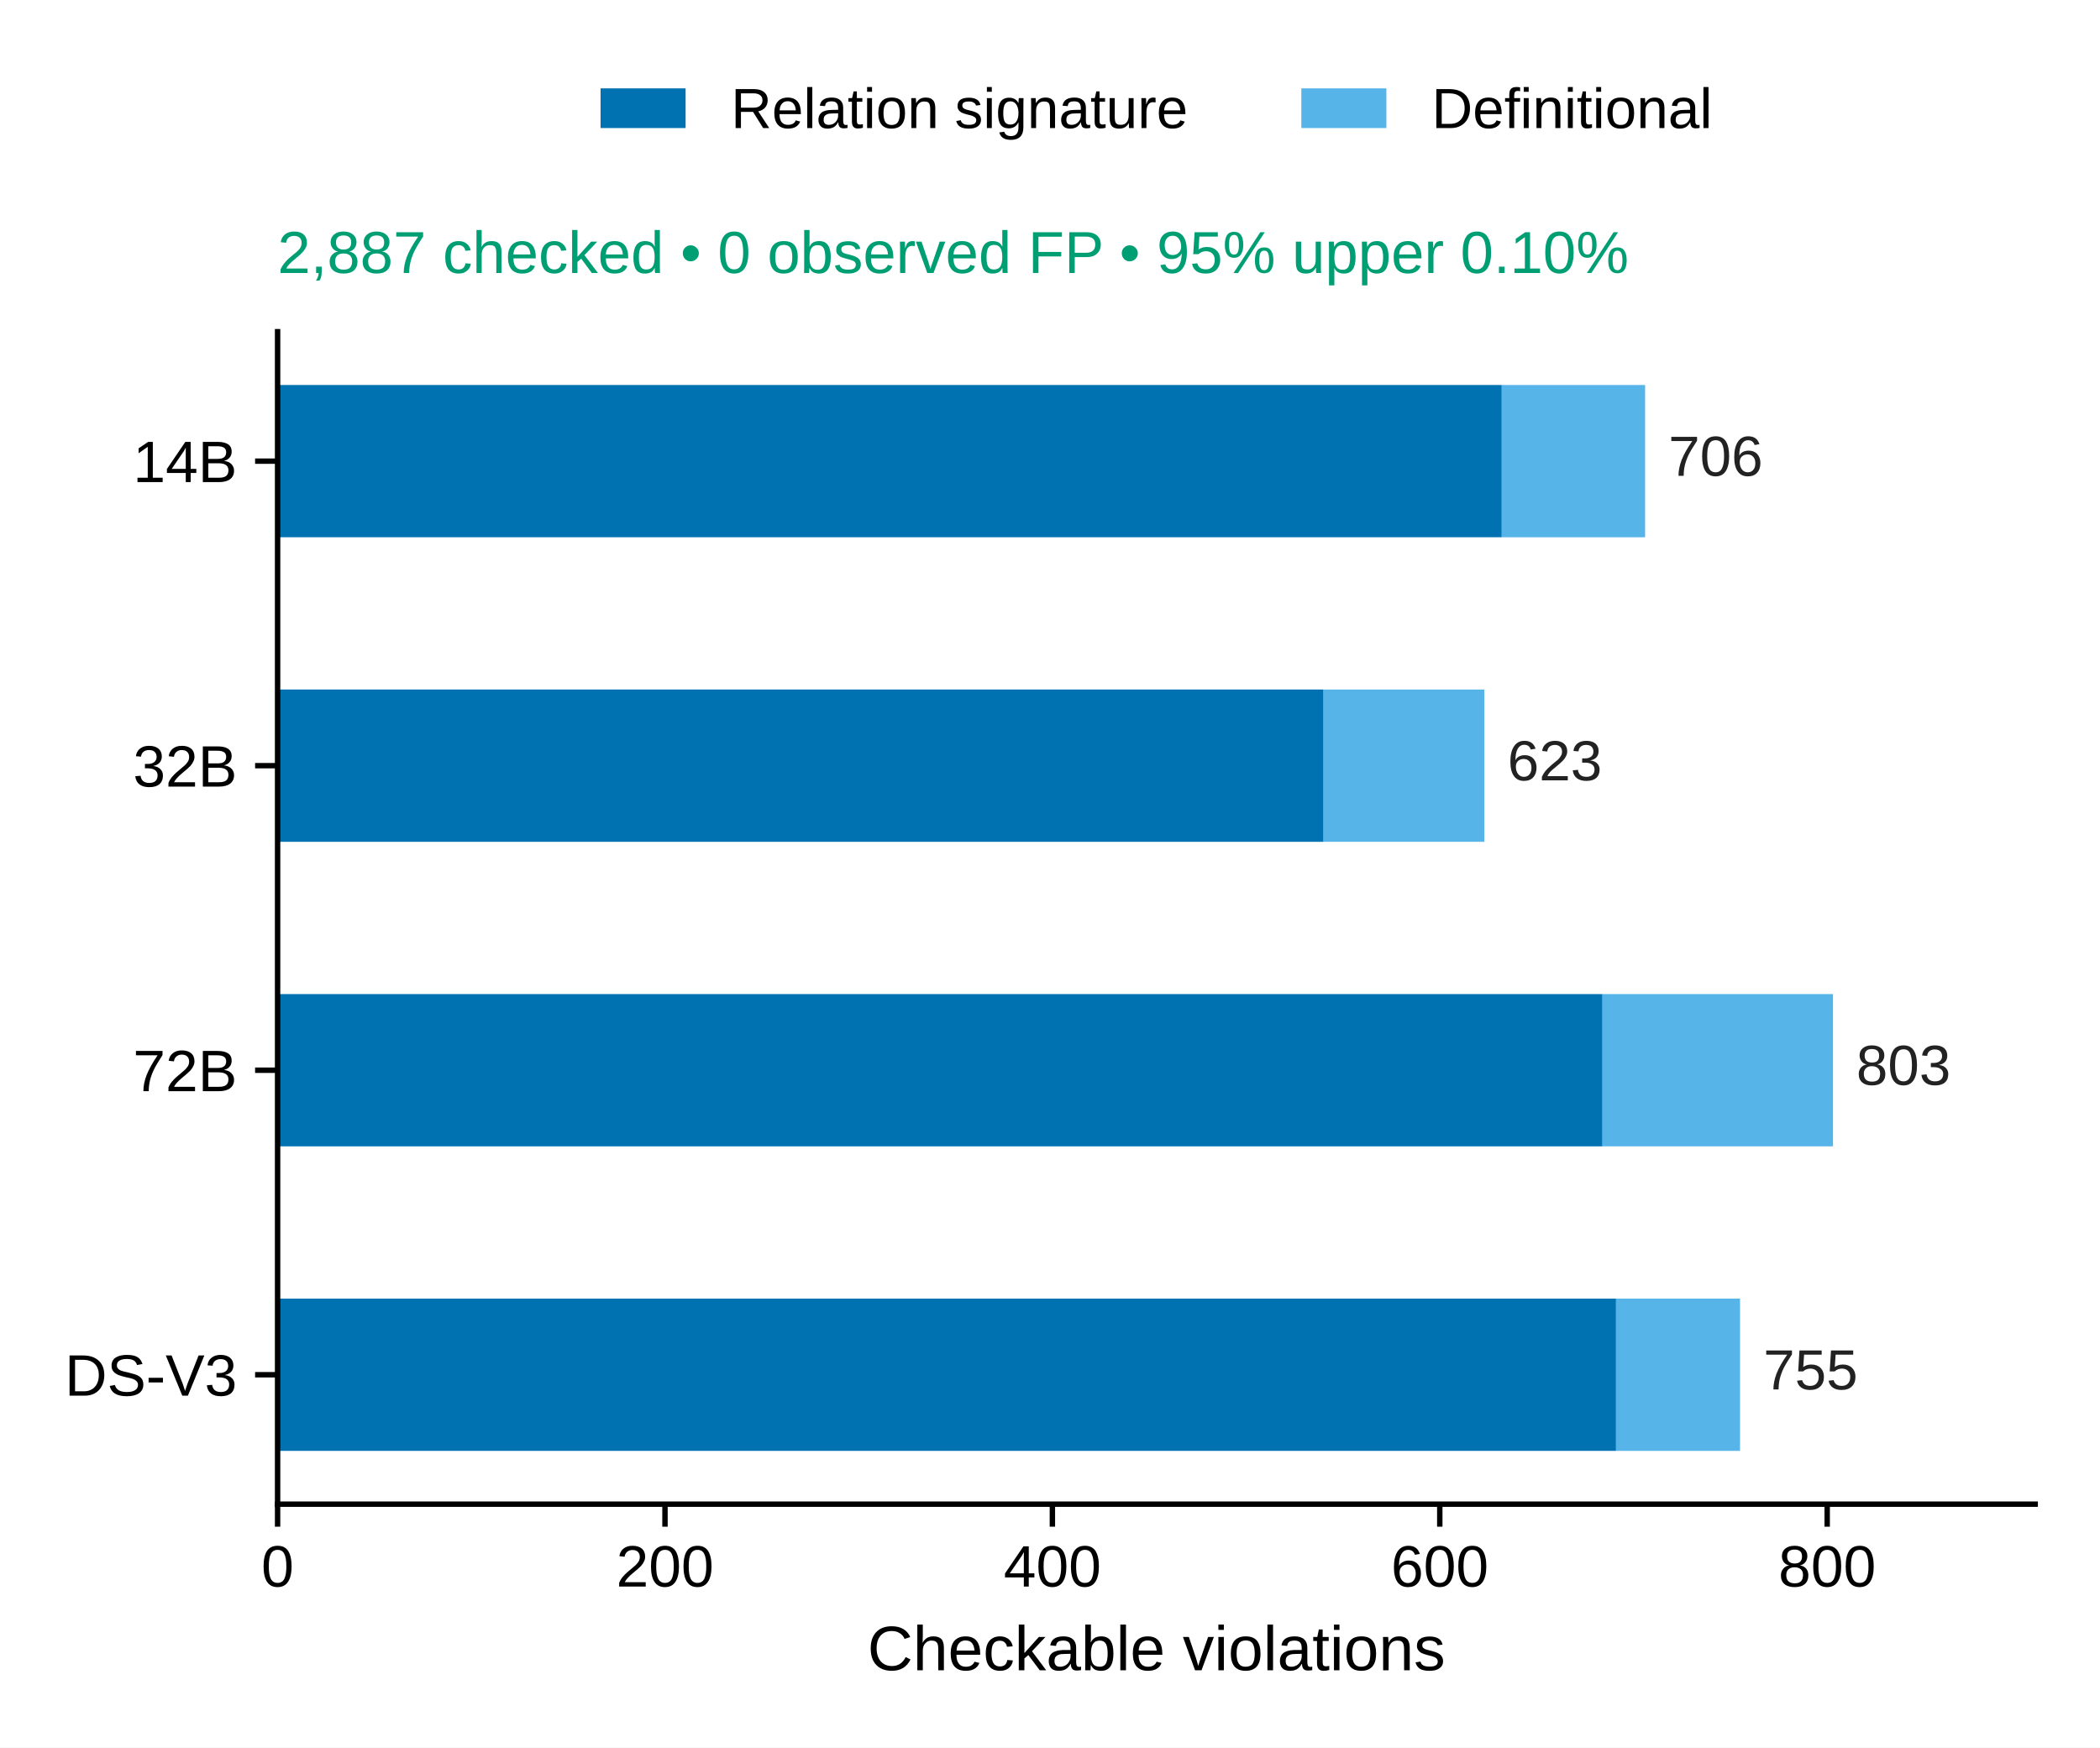
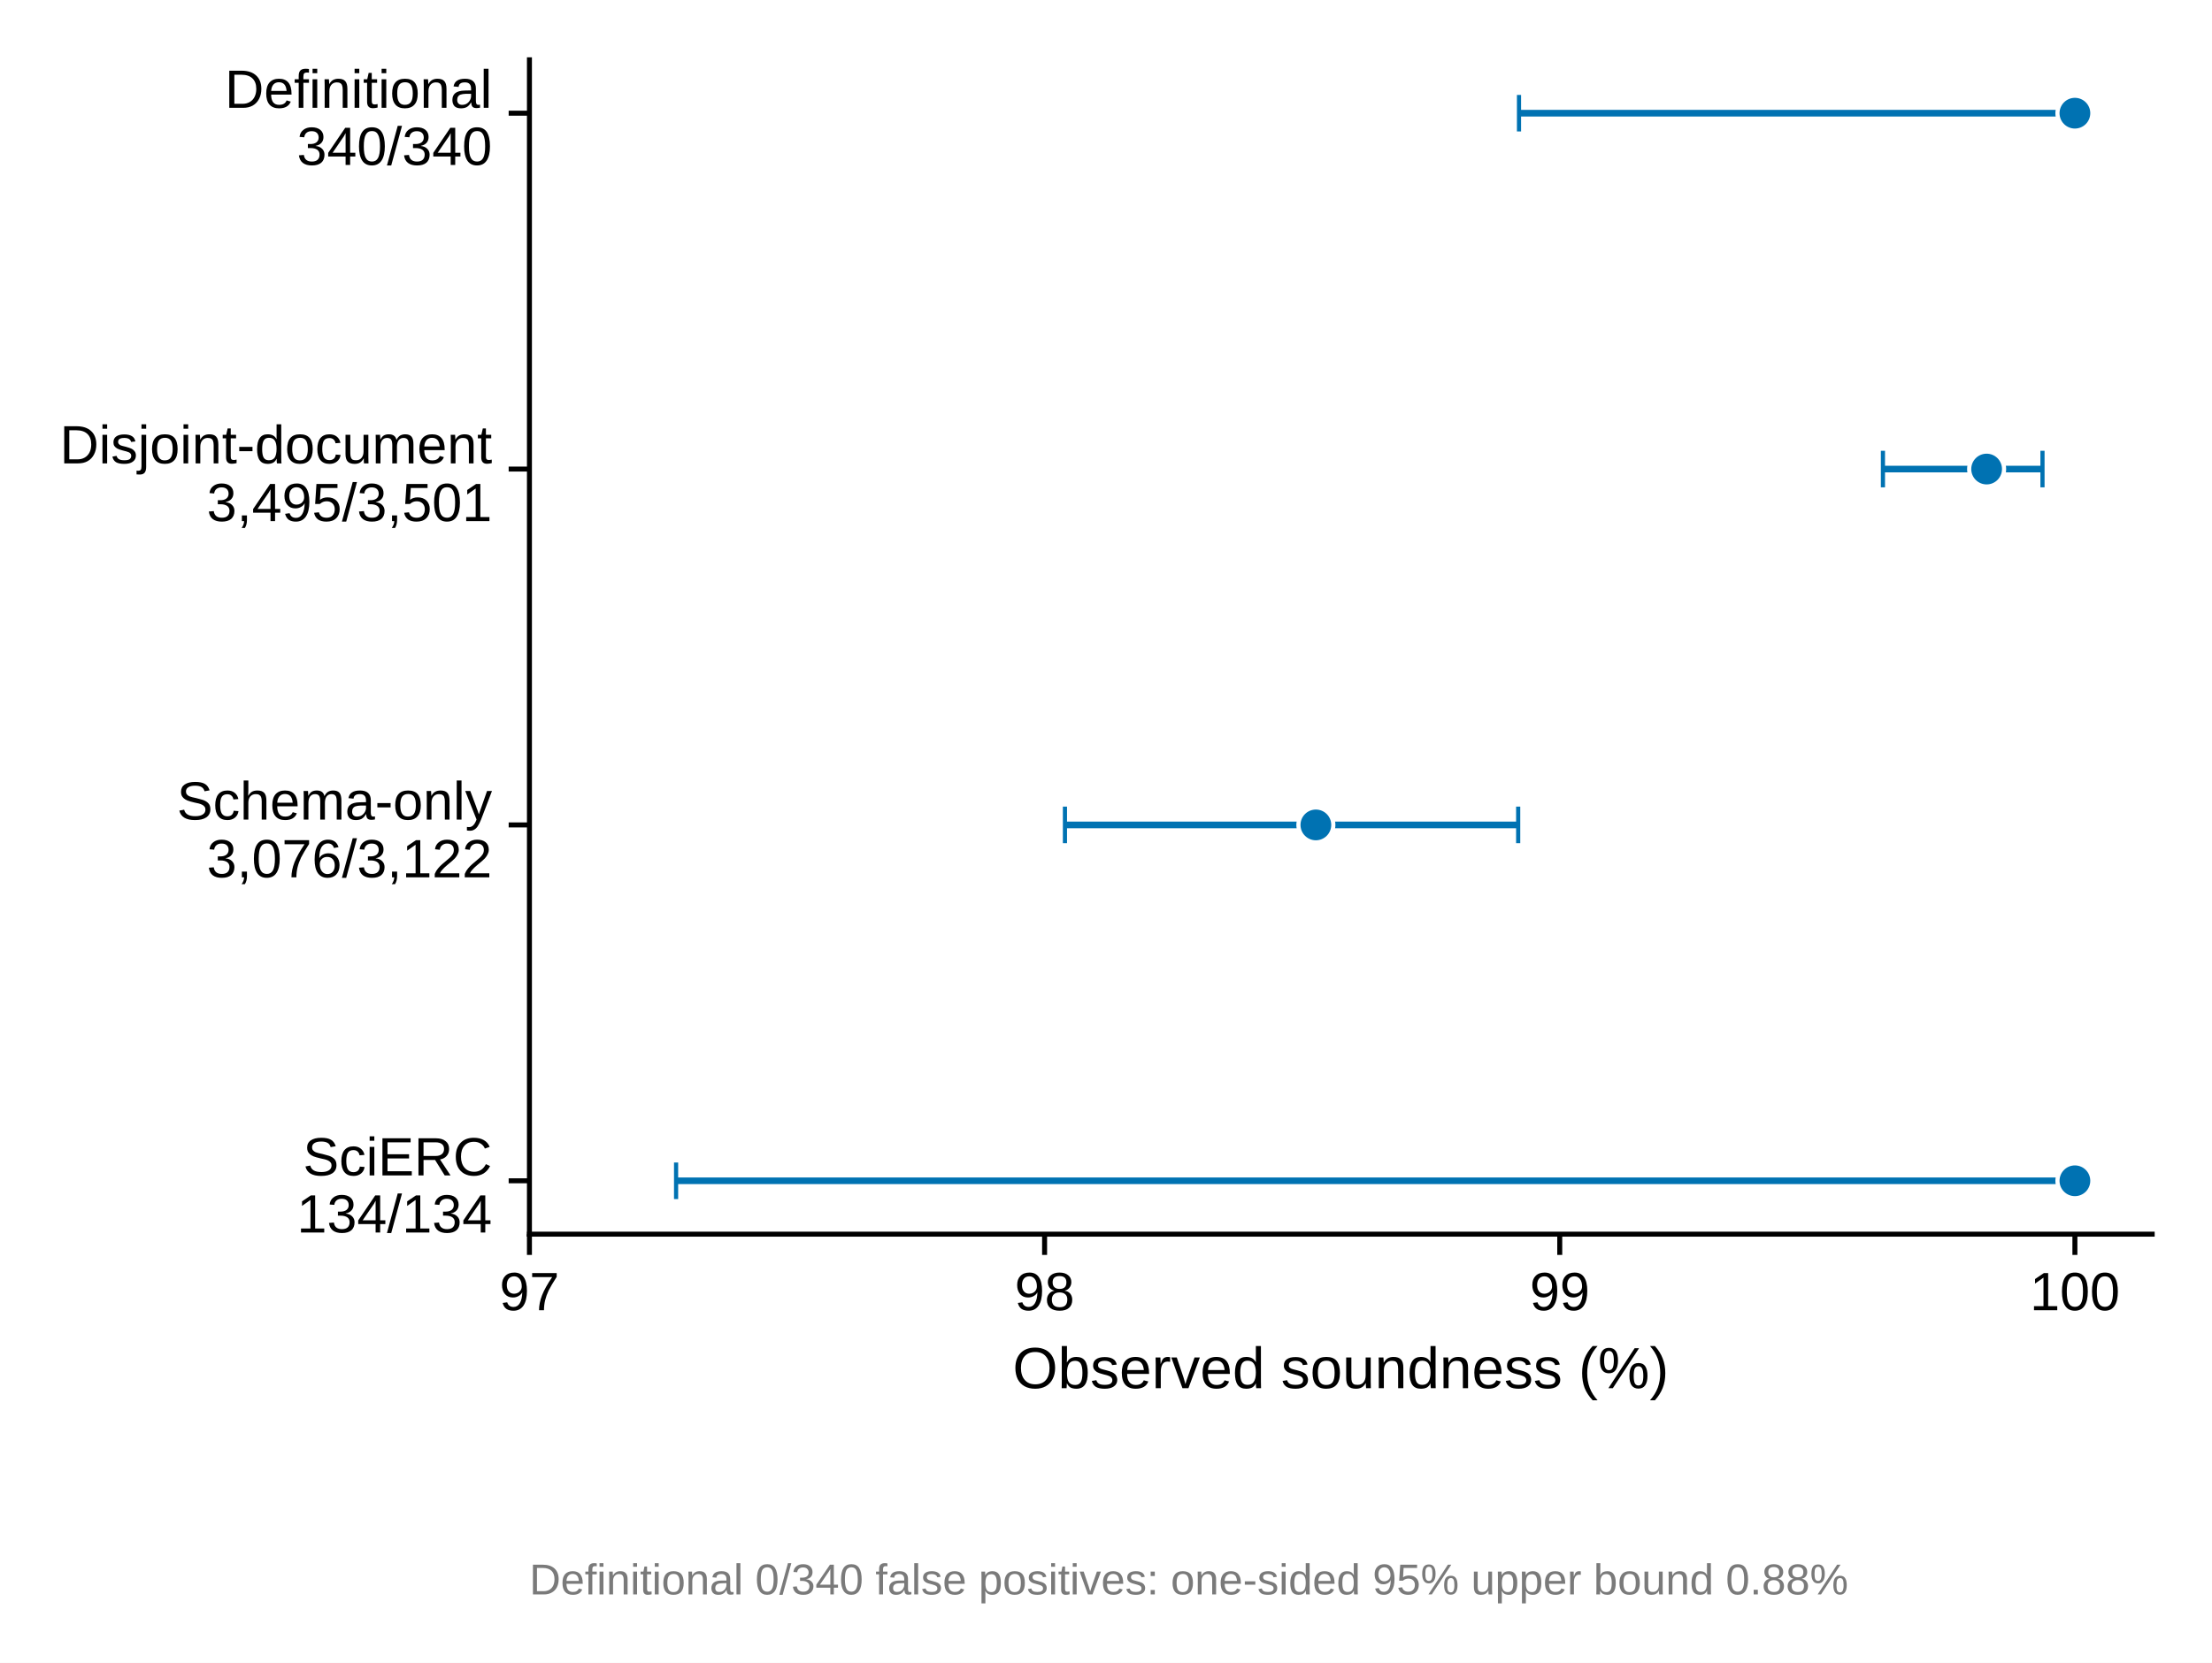
- <svg xmlns="http://www.w3.org/2000/svg" xmlns:xlink="http://www.w3.org/1999/xlink" width="233.345pt" height="194.19pt" viewBox="0 0 233.345 194.19" version="1.1">
+ <svg xmlns="http://www.w3.org/2000/svg" xmlns:xlink="http://www.w3.org/1999/xlink" width="266.219pt" height="200.175pt" viewBox="0 0 266.219 200.175" version="1.1">
  <defs>
    <style type="text/css">*{stroke-linejoin: round; stroke-linecap: butt}</style>
  </defs>
  <g id="figure_1">
    <g id="patch_1">
-       <path d="M 0 194.19  L 233.345 194.19  L 233.345 0  L 0 0  z " style="fill: #ffffff" />
+       <path d="M 0 200.175  L 266.219 200.175  L 266.219 -0  L 0 -0  z " style="fill: #ffffff" />
    </g>
    <g id="axes_1">
      <g id="patch_2">
-         <path d="M 30.845 167.143  L 226.145 167.143  L 226.145 36.859  L 30.845 36.859  z " style="fill: #ffffff" />
-       </g>
-       <g id="patch_3">
-         <path d="M 30.845 42.781  L 166.872 42.781  L 166.872 59.701  L 30.845 59.701  z " clip-path="url(#pa115a6ddf0)" style="fill: #0072b2" />
-       </g>
-       <g id="patch_4">
-         <path d="M 30.845 76.621  L 147.07 76.621  L 147.07 93.541  L 30.845 93.541  z " clip-path="url(#pa115a6ddf0)" style="fill: #0072b2" />
-       </g>
-       <g id="patch_5">
-         <path d="M 30.845 110.461  L 178.064 110.461  L 178.064 127.381  L 30.845 127.381  z " clip-path="url(#pa115a6ddf0)" style="fill: #0072b2" />
-       </g>
-       <g id="patch_6">
-         <path d="M 30.845 144.301  L 179.57 144.301  L 179.57 161.221  L 30.845 161.221  z " clip-path="url(#pa115a6ddf0)" style="fill: #0072b2" />
-       </g>
-       <g id="patch_7">
-         <path d="M 166.872 42.781  L 182.799 42.781  L 182.799 59.701  L 166.872 59.701  z " clip-path="url(#pa115a6ddf0)" style="fill: #56b4e9" />
-       </g>
-       <g id="patch_8">
-         <path d="M 147.07 76.621  L 164.935 76.621  L 164.935 93.541  L 147.07 93.541  z " clip-path="url(#pa115a6ddf0)" style="fill: #56b4e9" />
-       </g>
-       <g id="patch_9">
-         <path d="M 178.064 110.461  L 203.676 110.461  L 203.676 127.381  L 178.064 127.381  z " clip-path="url(#pa115a6ddf0)" style="fill: #56b4e9" />
-       </g>
-       <g id="patch_10">
-         <path d="M 179.57 144.301  L 193.345 144.301  L 193.345 161.221  L 179.57 161.221  z " clip-path="url(#pa115a6ddf0)" style="fill: #56b4e9" />
+         <path d="M 63.719 148.572  L 259.019 148.572  L 259.019 7.2  L 63.719 7.2  z " style="fill: #ffffff" />
      </g>
      <g id="matplotlib.axis_1">
        <g id="xtick_1">
          <g id="line2d_1">
            <defs>
-               <path id="mca5a9879fd" d="M 0 0  L 0 2.5  " style="stroke: #000000; stroke-width: 0.6" />
+               <path id="mccbbc82b28" d="M 0 0  L 0 2.5  " style="stroke: #000000; stroke-width: 0.6" />
            </defs>
            <g>
-               <use xlink:href="#mca5a9879fd" x="30.845" y="167.143" style="stroke: #000000; stroke-width: 0.6" />
+               <use xlink:href="#mccbbc82b28" x="63.719" y="148.572" style="stroke: #000000; stroke-width: 0.6" />
            </g>
          </g>
          <g id="text_1">
-             <text style="font-size: 6.5px; font-family: 'Arial', 'DejaVu Sans', 'Liberation Sans', sans-serif; text-anchor: middle" x="30.845" y="176.296" transform="rotate(-0 30.84453 176.296)">0</text>
+             <text style="font-size: 6.5px; font-family: 'Arial', 'DejaVu Sans', 'Liberation Sans', sans-serif; text-anchor: middle" x="63.719" y="157.725" transform="rotate(-0 63.7193 157.7246)">97</text>
          </g>
        </g>
        <g id="xtick_2">
          <g id="line2d_2">
            <g>
-               <use xlink:href="#mca5a9879fd" x="73.891" y="167.143" style="stroke: #000000; stroke-width: 0.6" />
+               <use xlink:href="#mccbbc82b28" x="125.719" y="148.572" style="stroke: #000000; stroke-width: 0.6" />
            </g>
          </g>
          <g id="text_2">
-             <text style="font-size: 6.5px; font-family: 'Arial', 'DejaVu Sans', 'Liberation Sans', sans-serif; text-anchor: middle" x="73.891" y="176.296" transform="rotate(-0 73.89107 176.296)">200</text>
+             <text style="font-size: 6.5px; font-family: 'Arial', 'DejaVu Sans', 'Liberation Sans', sans-serif; text-anchor: middle" x="125.719" y="157.725" transform="rotate(-0 125.7193 157.7246)">98</text>
          </g>
        </g>
        <g id="xtick_3">
          <g id="line2d_3">
            <g>
-               <use xlink:href="#mca5a9879fd" x="116.938" y="167.143" style="stroke: #000000; stroke-width: 0.6" />
+               <use xlink:href="#mccbbc82b28" x="187.719" y="148.572" style="stroke: #000000; stroke-width: 0.6" />
            </g>
          </g>
          <g id="text_3">
-             <text style="font-size: 6.5px; font-family: 'Arial', 'DejaVu Sans', 'Liberation Sans', sans-serif; text-anchor: middle" x="116.938" y="176.296" transform="rotate(-0 116.9376 176.296)">400</text>
+             <text style="font-size: 6.5px; font-family: 'Arial', 'DejaVu Sans', 'Liberation Sans', sans-serif; text-anchor: middle" x="187.719" y="157.725" transform="rotate(-0 187.7193 157.7246)">99</text>
          </g>
        </g>
        <g id="xtick_4">
          <g id="line2d_4">
            <g>
-               <use xlink:href="#mca5a9879fd" x="159.984" y="167.143" style="stroke: #000000; stroke-width: 0.6" />
+               <use xlink:href="#mccbbc82b28" x="249.719" y="148.572" style="stroke: #000000; stroke-width: 0.6" />
            </g>
          </g>
          <g id="text_4">
-             <text style="font-size: 6.5px; font-family: 'Arial', 'DejaVu Sans', 'Liberation Sans', sans-serif; text-anchor: middle" x="159.984" y="176.296" transform="rotate(-0 159.9842 176.296)">600</text>
+             <text style="font-size: 6.5px; font-family: 'Arial', 'DejaVu Sans', 'Liberation Sans', sans-serif; text-anchor: middle" x="249.719" y="157.725" transform="rotate(-0 249.7193 157.7246)">100</text>
          </g>
        </g>
-         <g id="xtick_5">
-           <g id="line2d_5">
-             <g>
-               <use xlink:href="#mca5a9879fd" x="203.031" y="167.143" style="stroke: #000000; stroke-width: 0.6" />
-             </g>
-           </g>
-           <g id="text_5">
-             <text style="font-size: 6.5px; font-family: 'Arial', 'DejaVu Sans', 'Liberation Sans', sans-serif; text-anchor: middle" x="203.031" y="176.296" transform="rotate(-0 203.0307 176.296)">800</text>
-           </g>
-         </g>
-         <g id="text_6">
-           <text style="font-size: 7px; font-family: 'Arial', 'DejaVu Sans', 'Liberation Sans', sans-serif; text-anchor: middle" x="128.495" y="185.598" transform="rotate(-0 128.4945 185.5984)">Checkable violations</text>
+         <g id="text_5">
+           <text style="font-size: 7px; font-family: 'Arial', 'DejaVu Sans', 'Liberation Sans', sans-serif; text-anchor: middle" x="161.369" y="167.117" transform="rotate(-0 161.3693 167.1166)">Observed soundness (%)</text>
        </g>
      </g>
      <g id="matplotlib.axis_2">
        <g id="ytick_1">
-           <g id="line2d_6">
+           <g id="line2d_5">
            <defs>
-               <path id="m808e64709a" d="M 0 0  L -2.5 0  " style="stroke: #000000; stroke-width: 0.6" />
+               <path id="m15ed2bdcd1" d="M 0 0  L -2.5 0  " style="stroke: #000000; stroke-width: 0.6" />
            </defs>
            <g>
-               <use xlink:href="#m808e64709a" x="30.845" y="51.241" style="stroke: #000000; stroke-width: 0.6" />
+               <use xlink:href="#m15ed2bdcd1" x="63.719" y="13.626" style="stroke: #000000; stroke-width: 0.6" />
+             </g>
+           </g>
+           <g id="text_6">
+             <text style="font-size: 6.5px; font-family: 'Arial', 'DejaVu Sans', 'Liberation Sans', sans-serif" transform="translate(27.06359 12.98006)">Definitional</text>
+             <text style="font-size: 6.5px; font-family: 'Arial', 'DejaVu Sans', 'Liberation Sans', sans-serif" transform="translate(35.72586 19.85503)">340/340</text>
+           </g>
+         </g>
+         <g id="ytick_2">
+           <g id="line2d_6">
+             <g>
+               <use xlink:href="#m15ed2bdcd1" x="63.719" y="56.466" style="stroke: #000000; stroke-width: 0.6" />
            </g>
          </g>
          <g id="text_7">
-             <text style="font-size: 6.5px; font-family: 'Arial', 'DejaVu Sans', 'Liberation Sans', sans-serif; text-anchor: end" x="26.345" y="53.568" transform="rotate(-0 26.34453 53.56774)">14B</text>
+             <text style="font-size: 6.5px; font-family: 'Arial', 'DejaVu Sans', 'Liberation Sans', sans-serif" transform="translate(7.2 55.78198)">Disjoint-document</text>
+             <text style="font-size: 6.5px; font-family: 'Arial', 'DejaVu Sans', 'Liberation Sans', sans-serif" transform="translate(24.88508 62.73312)">3,495/3,501</text>
          </g>
        </g>
-         <g id="ytick_2">
+         <g id="ytick_3">
          <g id="line2d_7">
            <g>
-               <use xlink:href="#m808e64709a" x="30.845" y="85.081" style="stroke: #000000; stroke-width: 0.6" />
+               <use xlink:href="#m15ed2bdcd1" x="63.719" y="99.306" style="stroke: #000000; stroke-width: 0.6" />
            </g>
          </g>
          <g id="text_8">
-             <text style="font-size: 6.5px; font-family: 'Arial', 'DejaVu Sans', 'Liberation Sans', sans-serif; text-anchor: end" x="26.345" y="87.408" transform="rotate(-0 26.34453 87.40774)">32B</text>
+             <text style="font-size: 6.5px; font-family: 'Arial', 'DejaVu Sans', 'Liberation Sans', sans-serif" transform="translate(21.28773 98.66159)">Schema-only</text>
+             <text style="font-size: 6.5px; font-family: 'Arial', 'DejaVu Sans', 'Liberation Sans', sans-serif" transform="translate(24.88508 105.6127)">3,076/3,122</text>
          </g>
        </g>
-         <g id="ytick_3">
+         <g id="ytick_4">
          <g id="line2d_8">
            <g>
-               <use xlink:href="#m808e64709a" x="30.845" y="118.921" style="stroke: #000000; stroke-width: 0.6" />
+               <use xlink:href="#m15ed2bdcd1" x="63.719" y="142.146" style="stroke: #000000; stroke-width: 0.6" />
            </g>
          </g>
          <g id="text_9">
-             <text style="font-size: 6.5px; font-family: 'Arial', 'DejaVu Sans', 'Liberation Sans', sans-serif; text-anchor: end" x="26.345" y="121.248" transform="rotate(-0 26.34453 121.2477)">72B</text>
-           </g>
-         </g>
-         <g id="ytick_4">
-           <g id="line2d_9">
-             <g>
-               <use xlink:href="#m808e64709a" x="30.845" y="152.761" style="stroke: #000000; stroke-width: 0.6" />
-             </g>
-           </g>
-           <g id="text_10">
-             <text style="font-size: 6.5px; font-family: 'Arial', 'DejaVu Sans', 'Liberation Sans', sans-serif; text-anchor: end" x="26.345" y="155.088" transform="rotate(-0 26.34453 155.0877)">DS-V3</text>
+             <text style="font-size: 6.5px; font-family: 'Arial', 'DejaVu Sans', 'Liberation Sans', sans-serif" transform="translate(36.46523 141.5001)">SciERC</text>
+             <text style="font-size: 6.5px; font-family: 'Arial', 'DejaVu Sans', 'Liberation Sans', sans-serif" transform="translate(35.72586 148.375)">134/134</text>
          </g>
        </g>
      </g>
-       <g id="patch_11">
-         <path d="M 30.845 167.143  L 30.845 36.859  " style="fill: none; stroke: #000000; stroke-width: 0.6; stroke-linejoin: miter; stroke-linecap: square" />
+       <g id="LineCollection_1">
+         <path d="M 182.815 13.626  L 249.719 13.626  " clip-path="url(#p3d752964df)" style="fill: none; stroke: #0072b2; stroke-width: 0.8" />
+         <path d="M 226.615 56.466  L 245.818 56.466  " clip-path="url(#p3d752964df)" style="fill: none; stroke: #0072b2; stroke-width: 0.8" />
+         <path d="M 128.169 99.306  L 182.716 99.306  " clip-path="url(#p3d752964df)" style="fill: none; stroke: #0072b2; stroke-width: 0.8" />
+         <path d="M 81.368 142.146  L 249.719 142.146  " clip-path="url(#p3d752964df)" style="fill: none; stroke: #0072b2; stroke-width: 0.8" />
      </g>
-       <g id="patch_12">
-         <path d="M 30.845 167.143  L 226.145 167.143  " style="fill: none; stroke: #000000; stroke-width: 0.6; stroke-linejoin: miter; stroke-linecap: square" />
+       <g id="line2d_9">
+         <defs>
+           <path id="m8ead5fce9f" d="M 0 2.2  L 0 -2.2  " style="stroke: #0072b2; stroke-width: 0.5" />
+         </defs>
+         <g clip-path="url(#p3d752964df)">
+           <use xlink:href="#m8ead5fce9f" x="182.815" y="13.626" style="fill: #0072b2; stroke: #0072b2; stroke-width: 0.5" />
+           <use xlink:href="#m8ead5fce9f" x="226.615" y="56.466" style="fill: #0072b2; stroke: #0072b2; stroke-width: 0.5" />
+           <use xlink:href="#m8ead5fce9f" x="128.169" y="99.306" style="fill: #0072b2; stroke: #0072b2; stroke-width: 0.5" />
+           <use xlink:href="#m8ead5fce9f" x="81.368" y="142.146" style="fill: #0072b2; stroke: #0072b2; stroke-width: 0.5" />
+         </g>
      </g>
-       <g id="text_11">
-         <text style="font-size: 6.3px; font-family: 'Arial', 'DejaVu Sans', 'Liberation Sans', sans-serif; text-anchor: start; fill: #222222" x="185.382" y="52.87" transform="rotate(-0 185.3816 52.8701)">706</text>
+       <g id="line2d_10">
+         <g clip-path="url(#p3d752964df)">
+           <use xlink:href="#m8ead5fce9f" x="249.719" y="13.626" style="fill: #0072b2; stroke: #0072b2; stroke-width: 0.5" />
+           <use xlink:href="#m8ead5fce9f" x="245.818" y="56.466" style="fill: #0072b2; stroke: #0072b2; stroke-width: 0.5" />
+           <use xlink:href="#m8ead5fce9f" x="182.716" y="99.306" style="fill: #0072b2; stroke: #0072b2; stroke-width: 0.5" />
+           <use xlink:href="#m8ead5fce9f" x="249.719" y="142.146" style="fill: #0072b2; stroke: #0072b2; stroke-width: 0.5" />
+         </g>
      </g>
-       <g id="text_12">
-         <text style="font-size: 6.3px; font-family: 'Arial', 'DejaVu Sans', 'Liberation Sans', sans-serif; text-anchor: start; fill: #222222" x="167.517" y="86.71" transform="rotate(-0 167.5173 86.7101)">623</text>
+       <g id="line2d_11">
+         <defs>
+           <path id="mf2375035d3" d="M 0 2.1  C 0.557 2.1 1.091 1.879 1.485 1.485  C 1.879 1.091 2.1 0.557 2.1 0  C 2.1 -0.557 1.879 -1.091 1.485 -1.485  C 1.091 -1.879 0.557 -2.1 0 -2.1  C -0.557 -2.1 -1.091 -1.879 -1.485 -1.485  C -1.879 -1.091 -2.1 -0.557 -2.1 0  C -2.1 0.557 -1.879 1.091 -1.485 1.485  C -1.091 1.879 -0.557 2.1 0 2.1  z " style="stroke: #ffffff; stroke-width: 0.5" />
+         </defs>
+         <g clip-path="url(#p3d752964df)">
+           <use xlink:href="#mf2375035d3" x="249.719" y="13.626" style="fill: #0072b2; stroke: #ffffff; stroke-width: 0.5" />
+           <use xlink:href="#mf2375035d3" x="239.094" y="56.466" style="fill: #0072b2; stroke: #ffffff; stroke-width: 0.5" />
+           <use xlink:href="#mf2375035d3" x="158.368" y="99.306" style="fill: #0072b2; stroke: #ffffff; stroke-width: 0.5" />
+           <use xlink:href="#mf2375035d3" x="249.719" y="142.146" style="fill: #0072b2; stroke: #ffffff; stroke-width: 0.5" />
+         </g>
      </g>
-       <g id="text_13">
-         <text style="font-size: 6.3px; font-family: 'Arial', 'DejaVu Sans', 'Liberation Sans', sans-serif; text-anchor: start; fill: #222222" x="206.259" y="120.55" transform="rotate(-0 206.2592 120.5501)">803</text>
+       <g id="patch_3">
+         <path d="M 63.719 148.572  L 63.719 7.2  " style="fill: none; stroke: #000000; stroke-width: 0.6; stroke-linejoin: miter; stroke-linecap: square" />
      </g>
-       <g id="text_14">
-         <text style="font-size: 6.3px; font-family: 'Arial', 'DejaVu Sans', 'Liberation Sans', sans-serif; text-anchor: start; fill: #222222" x="195.928" y="154.39" transform="rotate(-0 195.928 154.3901)">755</text>
+       <g id="patch_4">
+         <path d="M 63.719 148.572  L 259.019 148.572  " style="fill: none; stroke: #000000; stroke-width: 0.6; stroke-linejoin: miter; stroke-linecap: square" />
      </g>
-       <g id="text_15">
-         <text style="font-size: 6.6px; font-family: 'Arial', 'DejaVu Sans', 'Liberation Sans', sans-serif; text-anchor: start; fill: #009e73" x="30.845" y="30.336" transform="rotate(-0 30.84453 30.33635)">2,887 checked  •  0 observed FP  •  95% upper 0.10%</text>
-       </g>
-       <g id="legend_1">
-         <g id="patch_13">
-           <path d="M 66.732 14.229  L 76.182 14.229  L 76.182 9.819  L 66.732 9.819  z " style="fill: #0072b2" />
-         </g>
-         <g id="text_16">
-           <text style="font-size: 6.3px; font-family: 'Arial', 'DejaVu Sans', 'Liberation Sans', sans-serif; text-anchor: start" x="81.222" y="14.229" transform="rotate(-0 81.22238 14.22942)">Relation signature</text>
-         </g>
-         <g id="patch_14">
-           <path d="M 144.6 14.229  L 154.05 14.229  L 154.05 9.819  L 144.6 9.819  z " style="fill: #56b4e9" />
-         </g>
-         <g id="text_17">
-           <text style="font-size: 6.3px; font-family: 'Arial', 'DejaVu Sans', 'Liberation Sans', sans-serif; text-anchor: start" x="159.09" y="14.229" transform="rotate(-0 159.0904 14.22942)">Definitional</text>
-         </g>
+       <g id="text_10">
+         <text style="font-size: 5.2px; font-family: 'Arial', 'DejaVu Sans', 'Liberation Sans', sans-serif; text-anchor: start; fill: #7a7a7a" x="63.719" y="191.942" transform="rotate(-0 63.7193 191.9416)">Definitional 0/340 false positives: one-sided 95% upper bound 0.88%</text>
      </g>
    </g>
  </g>
  <defs>
-     <clipPath id="pa115a6ddf0">
-       <rect x="30.845" y="36.859" width="195.3" height="130.284" />
+     <clipPath id="p3d752964df">
+       <rect x="63.719" y="7.2" width="195.3" height="141.372" />
    </clipPath>
  </defs>
</svg>
